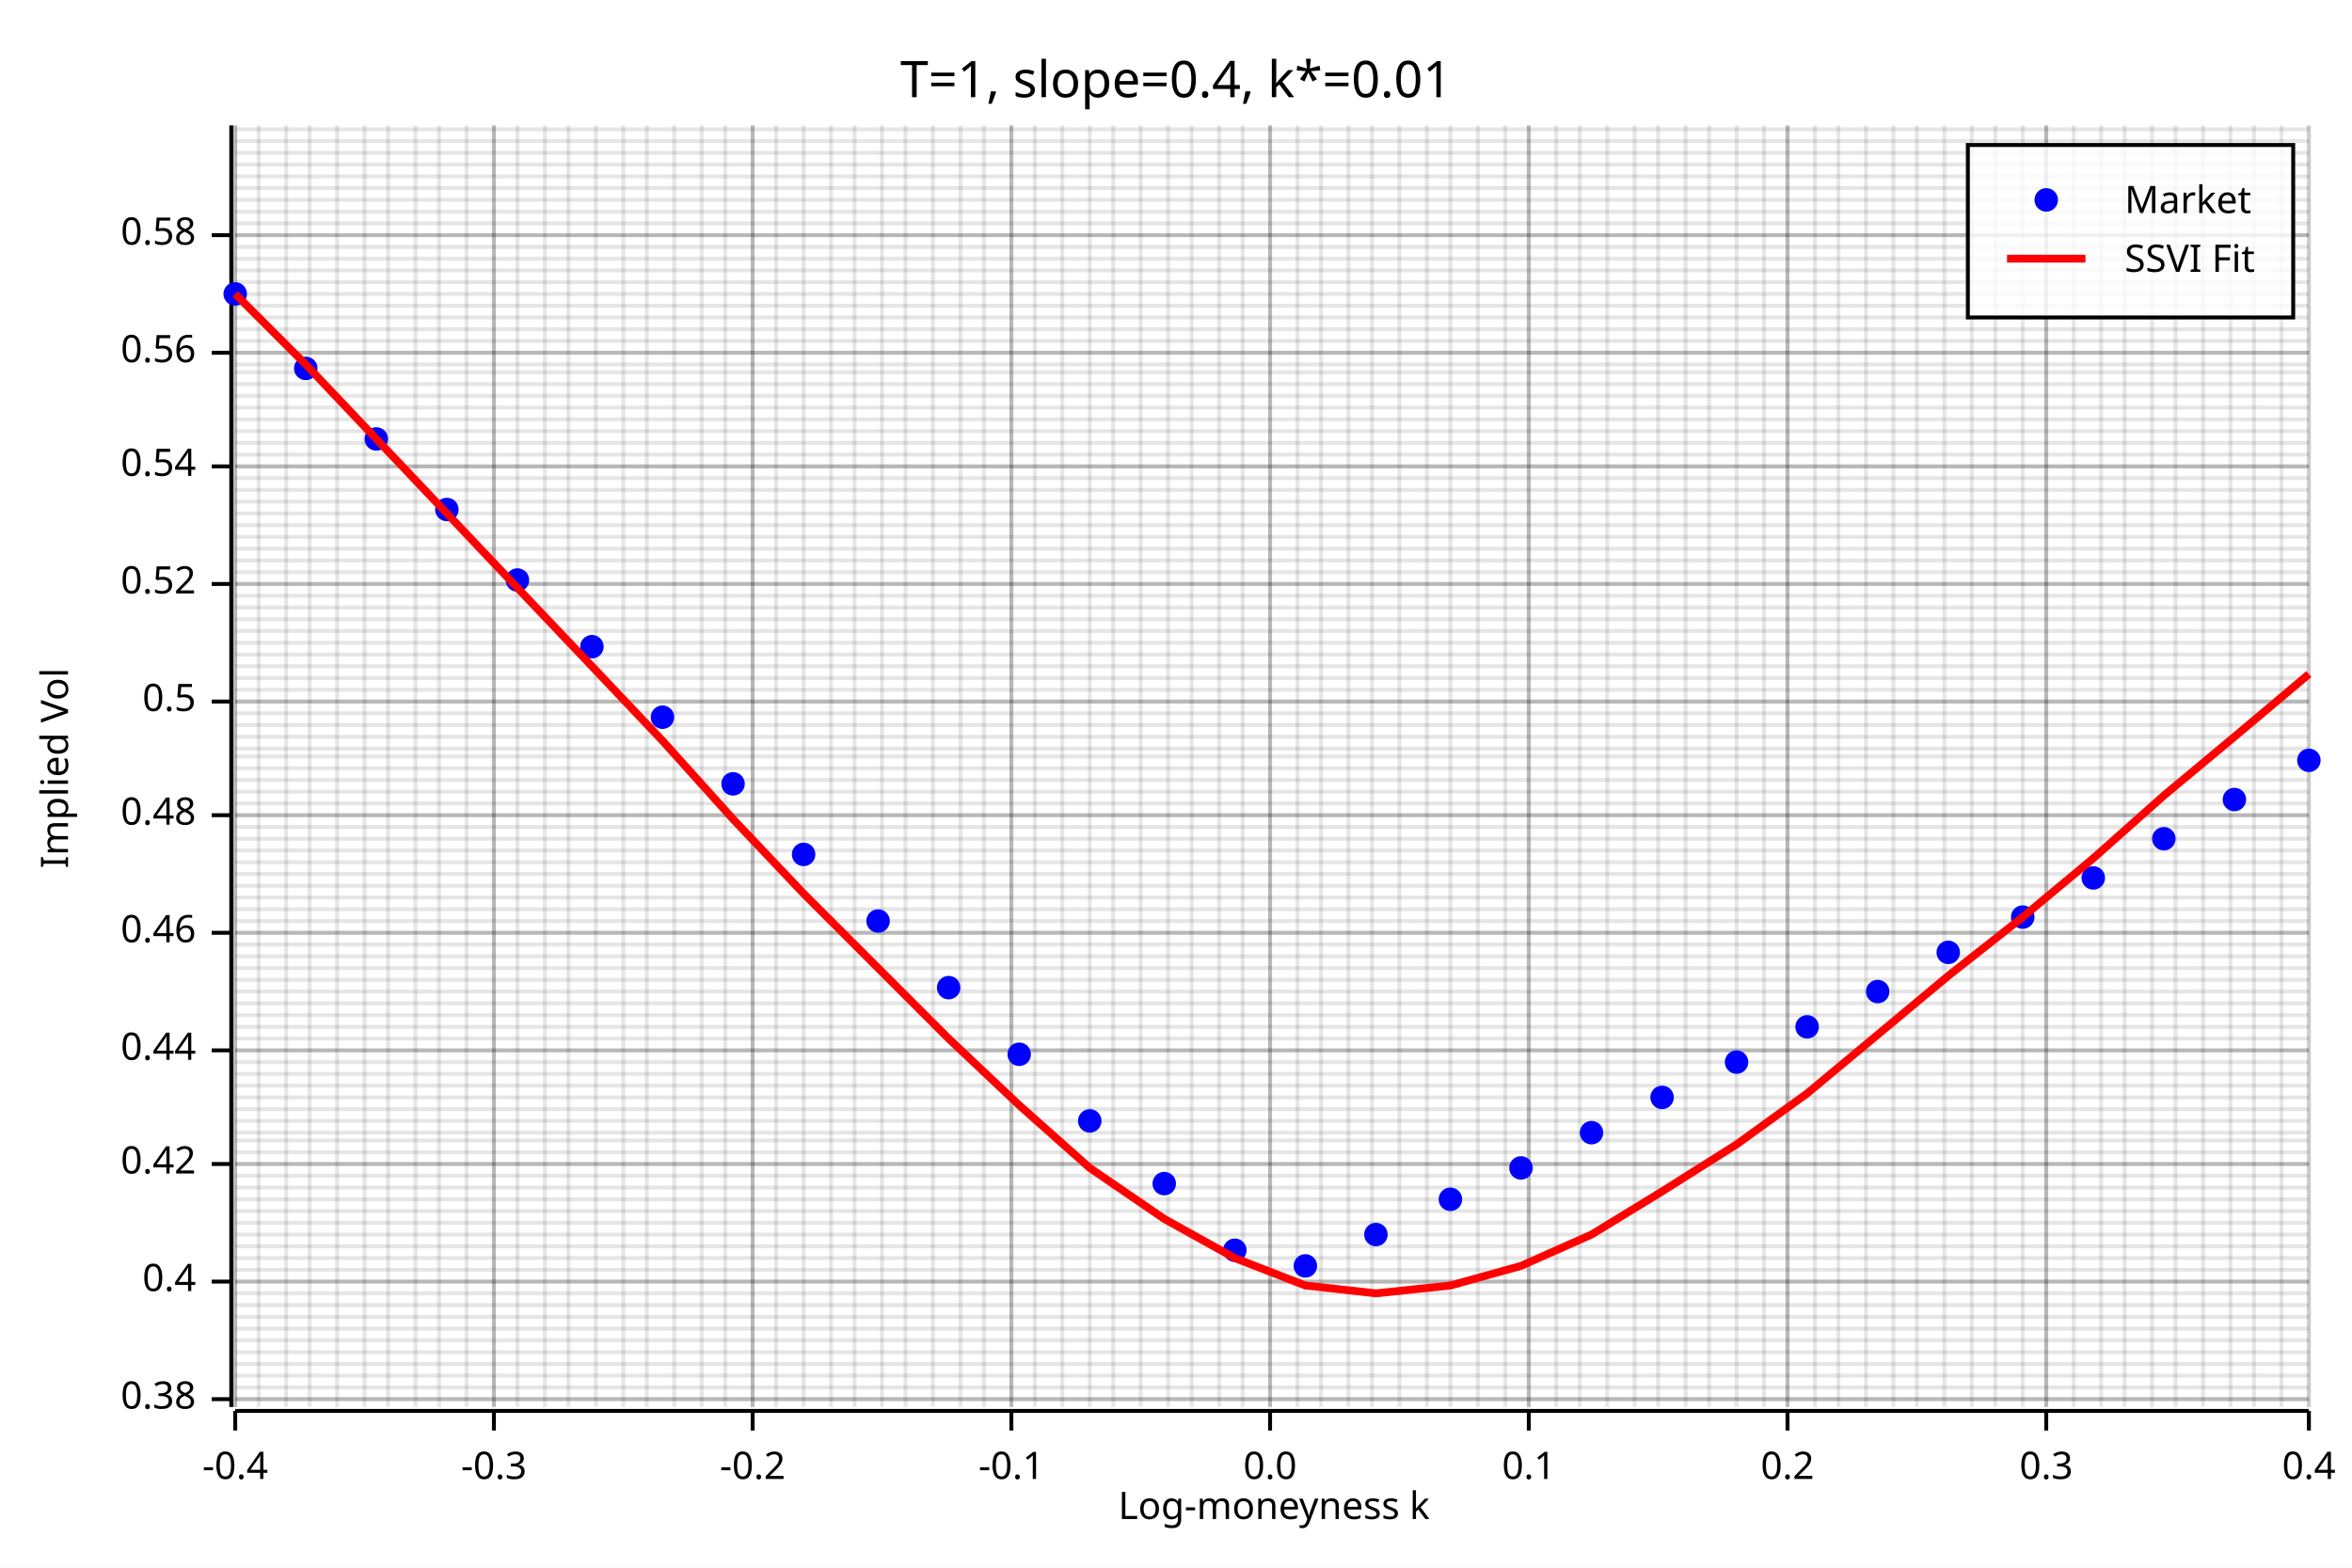
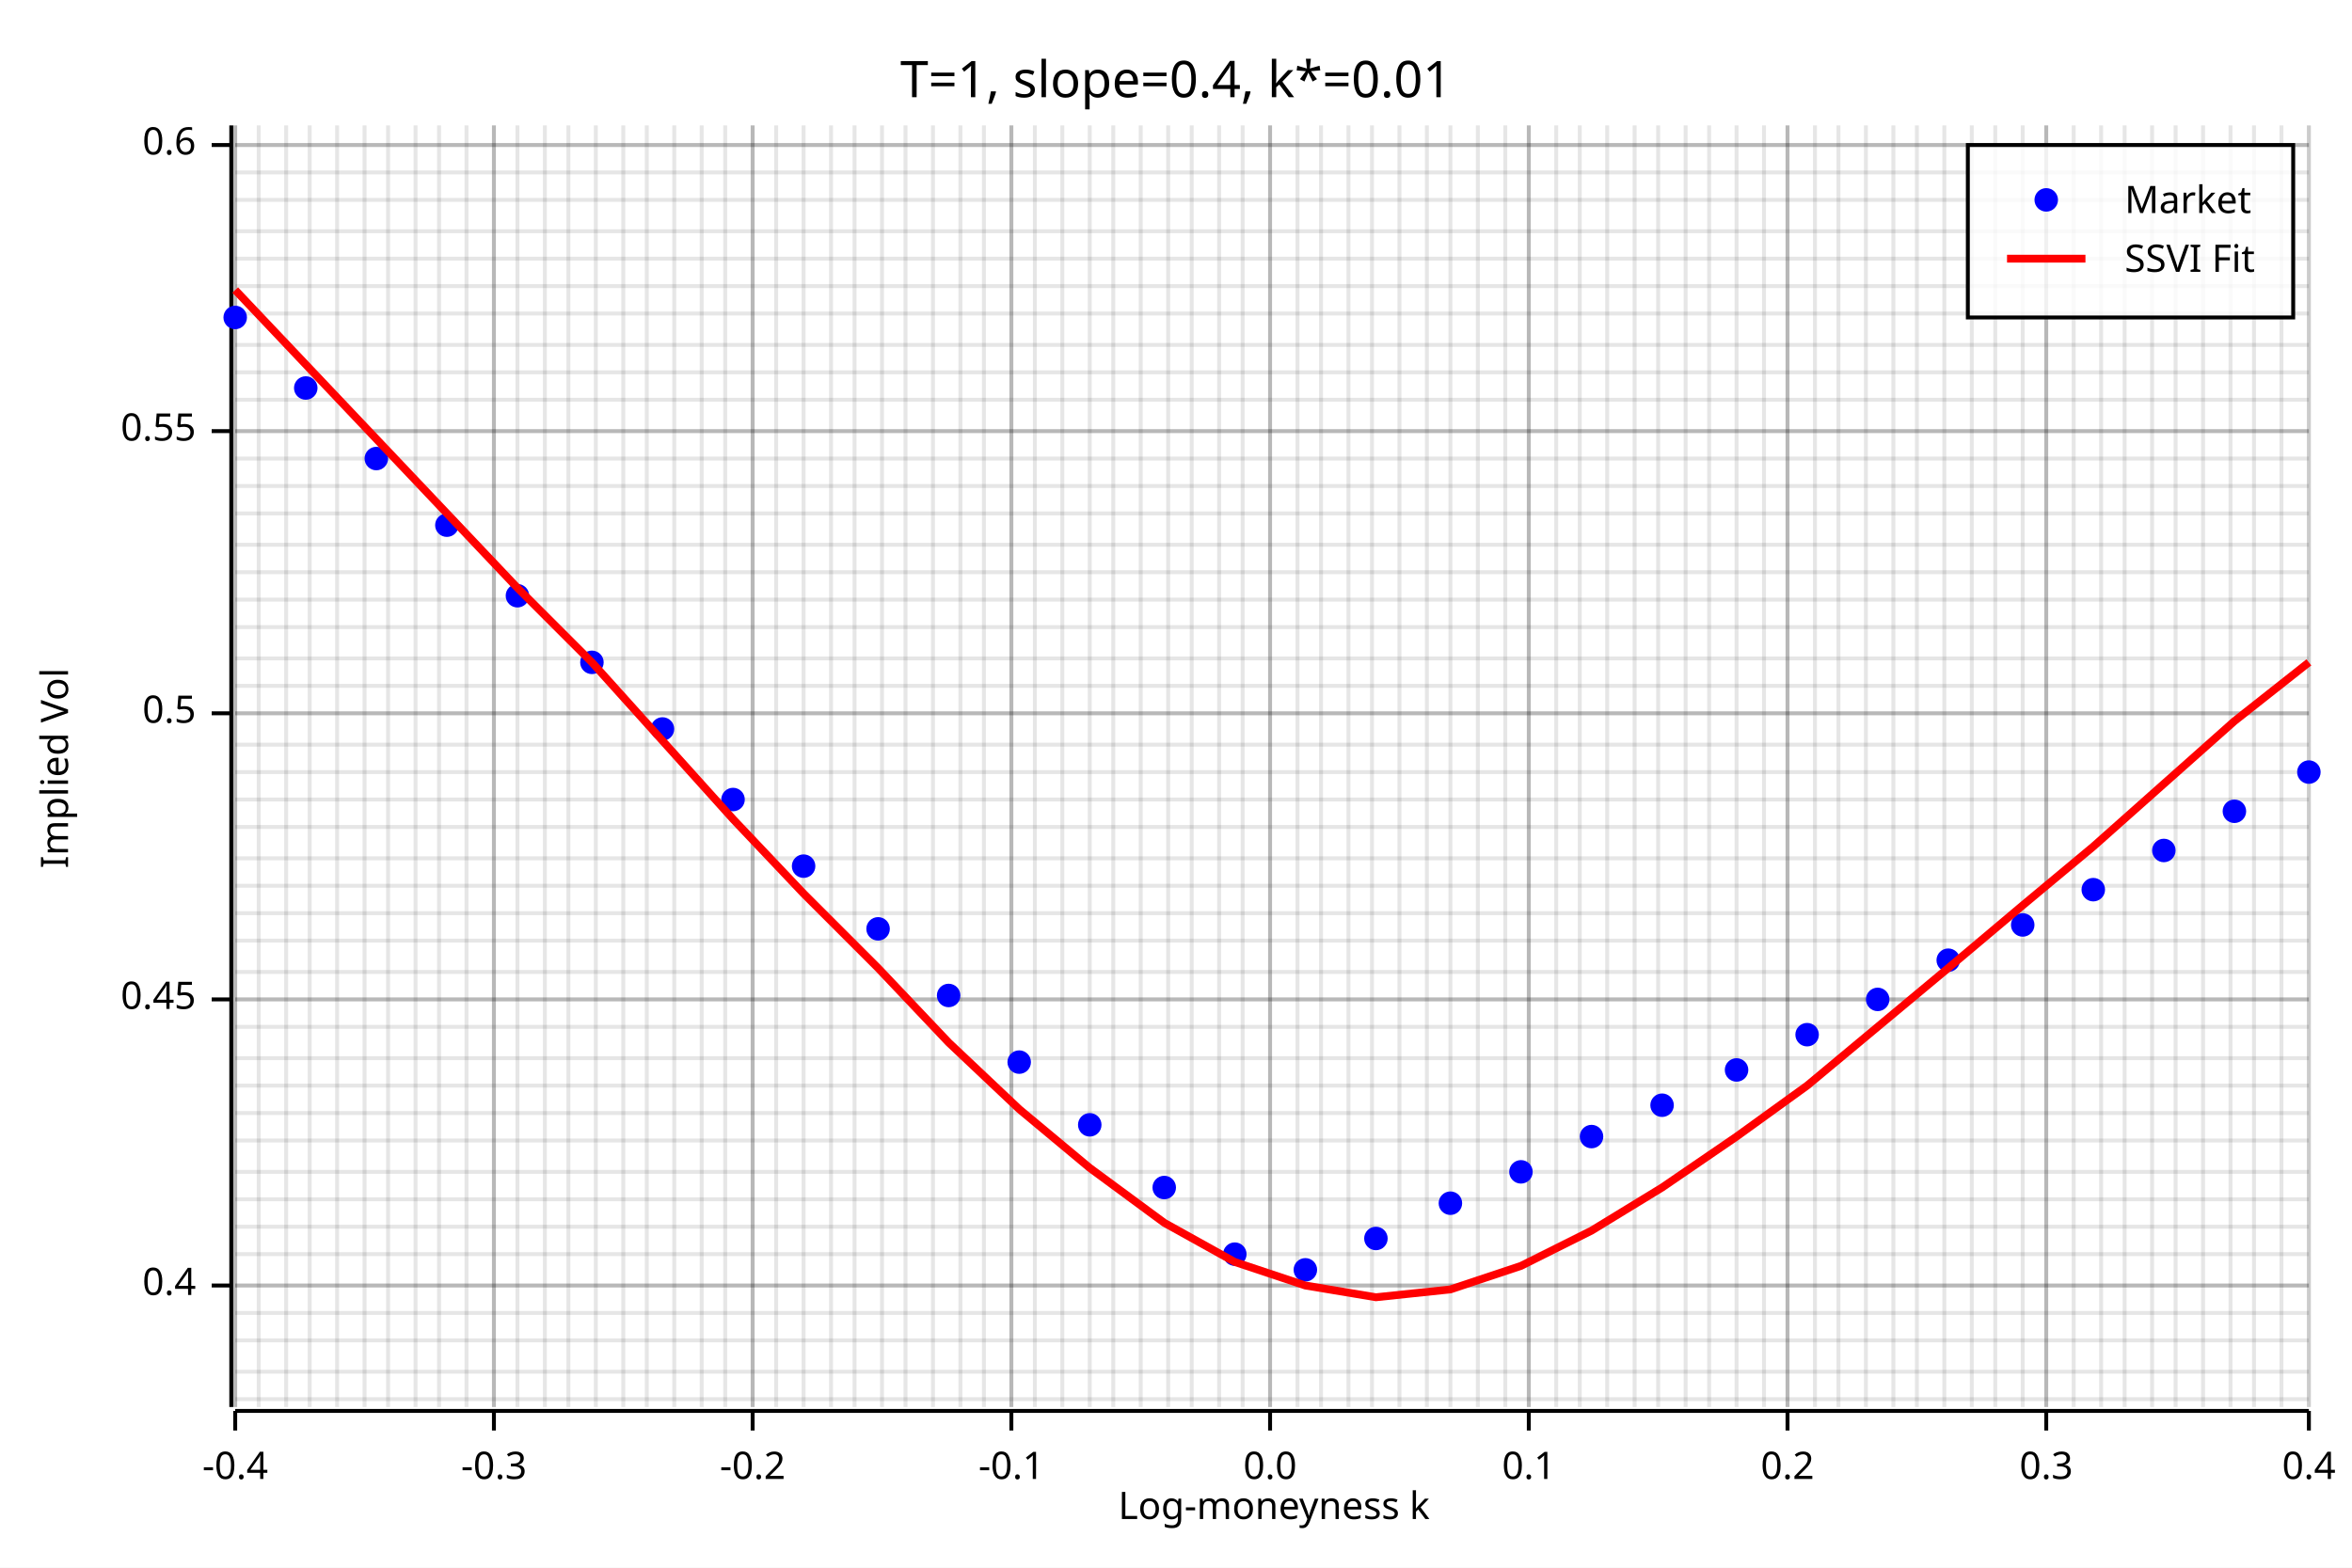
<svg xmlns="http://www.w3.org/2000/svg" width="600" height="400" viewBox="0 0 600 400">
  <rect x="0" y="0" width="600" height="400" opacity="1" fill="#FFFFFF" stroke="none" />
  <text x="300" y="15" dy="0.76em" text-anchor="middle" font-family="sans-serif" font-size="12.903" opacity="1" fill="#000000">
T=1, slope=0.4, k*=0.01
</text>
  <line opacity="0.1" stroke="#000000" stroke-width="1" x1="60" y1="359" x2="60" y2="32" />
  <line opacity="0.1" stroke="#000000" stroke-width="1" x1="66" y1="359" x2="66" y2="32" />
  <line opacity="0.1" stroke="#000000" stroke-width="1" x1="73" y1="359" x2="73" y2="32" />
  <line opacity="0.1" stroke="#000000" stroke-width="1" x1="79" y1="359" x2="79" y2="32" />
  <line opacity="0.1" stroke="#000000" stroke-width="1" x1="86" y1="359" x2="86" y2="32" />
  <line opacity="0.1" stroke="#000000" stroke-width="1" x1="93" y1="359" x2="93" y2="32" />
  <line opacity="0.1" stroke="#000000" stroke-width="1" x1="99" y1="359" x2="99" y2="32" />
  <line opacity="0.1" stroke="#000000" stroke-width="1" x1="106" y1="359" x2="106" y2="32" />
  <line opacity="0.1" stroke="#000000" stroke-width="1" x1="112" y1="359" x2="112" y2="32" />
  <line opacity="0.1" stroke="#000000" stroke-width="1" x1="119" y1="359" x2="119" y2="32" />
  <line opacity="0.1" stroke="#000000" stroke-width="1" x1="126" y1="359" x2="126" y2="32" />
  <line opacity="0.1" stroke="#000000" stroke-width="1" x1="132" y1="359" x2="132" y2="32" />
  <line opacity="0.1" stroke="#000000" stroke-width="1" x1="139" y1="359" x2="139" y2="32" />
  <line opacity="0.1" stroke="#000000" stroke-width="1" x1="145" y1="359" x2="145" y2="32" />
  <line opacity="0.1" stroke="#000000" stroke-width="1" x1="152" y1="359" x2="152" y2="32" />
  <line opacity="0.1" stroke="#000000" stroke-width="1" x1="159" y1="359" x2="159" y2="32" />
  <line opacity="0.1" stroke="#000000" stroke-width="1" x1="165" y1="359" x2="165" y2="32" />
  <line opacity="0.1" stroke="#000000" stroke-width="1" x1="172" y1="359" x2="172" y2="32" />
  <line opacity="0.1" stroke="#000000" stroke-width="1" x1="179" y1="359" x2="179" y2="32" />
  <line opacity="0.1" stroke="#000000" stroke-width="1" x1="185" y1="359" x2="185" y2="32" />
  <line opacity="0.1" stroke="#000000" stroke-width="1" x1="192" y1="359" x2="192" y2="32" />
  <line opacity="0.1" stroke="#000000" stroke-width="1" x1="198" y1="359" x2="198" y2="32" />
  <line opacity="0.1" stroke="#000000" stroke-width="1" x1="205" y1="359" x2="205" y2="32" />
  <line opacity="0.1" stroke="#000000" stroke-width="1" x1="212" y1="359" x2="212" y2="32" />
  <line opacity="0.1" stroke="#000000" stroke-width="1" x1="218" y1="359" x2="218" y2="32" />
  <line opacity="0.1" stroke="#000000" stroke-width="1" x1="225" y1="359" x2="225" y2="32" />
  <line opacity="0.1" stroke="#000000" stroke-width="1" x1="231" y1="359" x2="231" y2="32" />
  <line opacity="0.1" stroke="#000000" stroke-width="1" x1="238" y1="359" x2="238" y2="32" />
  <line opacity="0.1" stroke="#000000" stroke-width="1" x1="245" y1="359" x2="245" y2="32" />
  <line opacity="0.1" stroke="#000000" stroke-width="1" x1="251" y1="359" x2="251" y2="32" />
  <line opacity="0.1" stroke="#000000" stroke-width="1" x1="258" y1="359" x2="258" y2="32" />
  <line opacity="0.1" stroke="#000000" stroke-width="1" x1="264" y1="359" x2="264" y2="32" />
  <line opacity="0.1" stroke="#000000" stroke-width="1" x1="271" y1="359" x2="271" y2="32" />
  <line opacity="0.1" stroke="#000000" stroke-width="1" x1="278" y1="359" x2="278" y2="32" />
  <line opacity="0.1" stroke="#000000" stroke-width="1" x1="284" y1="359" x2="284" y2="32" />
  <line opacity="0.1" stroke="#000000" stroke-width="1" x1="291" y1="359" x2="291" y2="32" />
  <line opacity="0.1" stroke="#000000" stroke-width="1" x1="298" y1="359" x2="298" y2="32" />
  <line opacity="0.1" stroke="#000000" stroke-width="1" x1="304" y1="359" x2="304" y2="32" />
  <line opacity="0.1" stroke="#000000" stroke-width="1" x1="311" y1="359" x2="311" y2="32" />
  <line opacity="0.1" stroke="#000000" stroke-width="1" x1="317" y1="359" x2="317" y2="32" />
  <line opacity="0.1" stroke="#000000" stroke-width="1" x1="324" y1="359" x2="324" y2="32" />
  <line opacity="0.1" stroke="#000000" stroke-width="1" x1="331" y1="359" x2="331" y2="32" />
  <line opacity="0.1" stroke="#000000" stroke-width="1" x1="337" y1="359" x2="337" y2="32" />
  <line opacity="0.1" stroke="#000000" stroke-width="1" x1="344" y1="359" x2="344" y2="32" />
  <line opacity="0.1" stroke="#000000" stroke-width="1" x1="350" y1="359" x2="350" y2="32" />
  <line opacity="0.1" stroke="#000000" stroke-width="1" x1="357" y1="359" x2="357" y2="32" />
  <line opacity="0.1" stroke="#000000" stroke-width="1" x1="364" y1="359" x2="364" y2="32" />
  <line opacity="0.1" stroke="#000000" stroke-width="1" x1="370" y1="359" x2="370" y2="32" />
  <line opacity="0.1" stroke="#000000" stroke-width="1" x1="377" y1="359" x2="377" y2="32" />
  <line opacity="0.1" stroke="#000000" stroke-width="1" x1="384" y1="359" x2="384" y2="32" />
  <line opacity="0.1" stroke="#000000" stroke-width="1" x1="390" y1="359" x2="390" y2="32" />
  <line opacity="0.1" stroke="#000000" stroke-width="1" x1="397" y1="359" x2="397" y2="32" />
  <line opacity="0.1" stroke="#000000" stroke-width="1" x1="403" y1="359" x2="403" y2="32" />
  <line opacity="0.1" stroke="#000000" stroke-width="1" x1="410" y1="359" x2="410" y2="32" />
  <line opacity="0.1" stroke="#000000" stroke-width="1" x1="417" y1="359" x2="417" y2="32" />
  <line opacity="0.1" stroke="#000000" stroke-width="1" x1="423" y1="359" x2="423" y2="32" />
  <line opacity="0.1" stroke="#000000" stroke-width="1" x1="430" y1="359" x2="430" y2="32" />
  <line opacity="0.1" stroke="#000000" stroke-width="1" x1="436" y1="359" x2="436" y2="32" />
  <line opacity="0.1" stroke="#000000" stroke-width="1" x1="443" y1="359" x2="443" y2="32" />
  <line opacity="0.1" stroke="#000000" stroke-width="1" x1="450" y1="359" x2="450" y2="32" />
  <line opacity="0.1" stroke="#000000" stroke-width="1" x1="456" y1="359" x2="456" y2="32" />
  <line opacity="0.1" stroke="#000000" stroke-width="1" x1="463" y1="359" x2="463" y2="32" />
  <line opacity="0.1" stroke="#000000" stroke-width="1" x1="469" y1="359" x2="469" y2="32" />
  <line opacity="0.1" stroke="#000000" stroke-width="1" x1="476" y1="359" x2="476" y2="32" />
  <line opacity="0.1" stroke="#000000" stroke-width="1" x1="483" y1="359" x2="483" y2="32" />
  <line opacity="0.1" stroke="#000000" stroke-width="1" x1="489" y1="359" x2="489" y2="32" />
  <line opacity="0.1" stroke="#000000" stroke-width="1" x1="496" y1="359" x2="496" y2="32" />
  <line opacity="0.1" stroke="#000000" stroke-width="1" x1="503" y1="359" x2="503" y2="32" />
  <line opacity="0.1" stroke="#000000" stroke-width="1" x1="509" y1="359" x2="509" y2="32" />
  <line opacity="0.1" stroke="#000000" stroke-width="1" x1="516" y1="359" x2="516" y2="32" />
  <line opacity="0.1" stroke="#000000" stroke-width="1" x1="522" y1="359" x2="522" y2="32" />
  <line opacity="0.1" stroke="#000000" stroke-width="1" x1="529" y1="359" x2="529" y2="32" />
  <line opacity="0.1" stroke="#000000" stroke-width="1" x1="536" y1="359" x2="536" y2="32" />
  <line opacity="0.1" stroke="#000000" stroke-width="1" x1="542" y1="359" x2="542" y2="32" />
  <line opacity="0.1" stroke="#000000" stroke-width="1" x1="549" y1="359" x2="549" y2="32" />
  <line opacity="0.1" stroke="#000000" stroke-width="1" x1="555" y1="359" x2="555" y2="32" />
  <line opacity="0.1" stroke="#000000" stroke-width="1" x1="562" y1="359" x2="562" y2="32" />
  <line opacity="0.1" stroke="#000000" stroke-width="1" x1="569" y1="359" x2="569" y2="32" />
  <line opacity="0.1" stroke="#000000" stroke-width="1" x1="575" y1="359" x2="575" y2="32" />
  <line opacity="0.1" stroke="#000000" stroke-width="1" x1="582" y1="359" x2="582" y2="32" />
  <line opacity="0.1" stroke="#000000" stroke-width="1" x1="60" y1="357" x2="589" y2="357" />
-   <line opacity="0.1" stroke="#000000" stroke-width="1" x1="60" y1="354" x2="589" y2="354" />
-   <line opacity="0.1" stroke="#000000" stroke-width="1" x1="60" y1="351" x2="589" y2="351" />
-   <line opacity="0.1" stroke="#000000" stroke-width="1" x1="60" y1="348" x2="589" y2="348" />
-   <line opacity="0.1" stroke="#000000" stroke-width="1" x1="60" y1="345" x2="589" y2="345" />
+   <line opacity="0.1" stroke="#000000" stroke-width="1" x1="60" y1="350" x2="589" y2="350" />
  <line opacity="0.1" stroke="#000000" stroke-width="1" x1="60" y1="342" x2="589" y2="342" />
-   <line opacity="0.1" stroke="#000000" stroke-width="1" x1="60" y1="339" x2="589" y2="339" />
-   <line opacity="0.1" stroke="#000000" stroke-width="1" x1="60" y1="336" x2="589" y2="336" />
-   <line opacity="0.1" stroke="#000000" stroke-width="1" x1="60" y1="333" x2="589" y2="333" />
-   <line opacity="0.1" stroke="#000000" stroke-width="1" x1="60" y1="330" x2="589" y2="330" />
-   <line opacity="0.1" stroke="#000000" stroke-width="1" x1="60" y1="327" x2="589" y2="327" />
-   <line opacity="0.1" stroke="#000000" stroke-width="1" x1="60" y1="324" x2="589" y2="324" />
-   <line opacity="0.1" stroke="#000000" stroke-width="1" x1="60" y1="321" x2="589" y2="321" />
-   <line opacity="0.1" stroke="#000000" stroke-width="1" x1="60" y1="318" x2="589" y2="318" />
-   <line opacity="0.1" stroke="#000000" stroke-width="1" x1="60" y1="315" x2="589" y2="315" />
-   <line opacity="0.1" stroke="#000000" stroke-width="1" x1="60" y1="312" x2="589" y2="312" />
-   <line opacity="0.1" stroke="#000000" stroke-width="1" x1="60" y1="309" x2="589" y2="309" />
+   <line opacity="0.1" stroke="#000000" stroke-width="1" x1="60" y1="335" x2="589" y2="335" />
+   <line opacity="0.1" stroke="#000000" stroke-width="1" x1="60" y1="328" x2="589" y2="328" />
+   <line opacity="0.1" stroke="#000000" stroke-width="1" x1="60" y1="320" x2="589" y2="320" />
+   <line opacity="0.1" stroke="#000000" stroke-width="1" x1="60" y1="313" x2="589" y2="313" />
  <line opacity="0.1" stroke="#000000" stroke-width="1" x1="60" y1="306" x2="589" y2="306" />
-   <line opacity="0.1" stroke="#000000" stroke-width="1" x1="60" y1="303" x2="589" y2="303" />
-   <line opacity="0.1" stroke="#000000" stroke-width="1" x1="60" y1="300" x2="589" y2="300" />
-   <line opacity="0.1" stroke="#000000" stroke-width="1" x1="60" y1="297" x2="589" y2="297" />
-   <line opacity="0.1" stroke="#000000" stroke-width="1" x1="60" y1="294" x2="589" y2="294" />
+   <line opacity="0.1" stroke="#000000" stroke-width="1" x1="60" y1="299" x2="589" y2="299" />
  <line opacity="0.1" stroke="#000000" stroke-width="1" x1="60" y1="291" x2="589" y2="291" />
-   <line opacity="0.1" stroke="#000000" stroke-width="1" x1="60" y1="289" x2="589" y2="289" />
-   <line opacity="0.1" stroke="#000000" stroke-width="1" x1="60" y1="286" x2="589" y2="286" />
-   <line opacity="0.1" stroke="#000000" stroke-width="1" x1="60" y1="283" x2="589" y2="283" />
-   <line opacity="0.1" stroke="#000000" stroke-width="1" x1="60" y1="280" x2="589" y2="280" />
+   <line opacity="0.1" stroke="#000000" stroke-width="1" x1="60" y1="284" x2="589" y2="284" />
  <line opacity="0.1" stroke="#000000" stroke-width="1" x1="60" y1="277" x2="589" y2="277" />
-   <line opacity="0.1" stroke="#000000" stroke-width="1" x1="60" y1="274" x2="589" y2="274" />
-   <line opacity="0.1" stroke="#000000" stroke-width="1" x1="60" y1="271" x2="589" y2="271" />
-   <line opacity="0.1" stroke="#000000" stroke-width="1" x1="60" y1="268" x2="589" y2="268" />
-   <line opacity="0.1" stroke="#000000" stroke-width="1" x1="60" y1="265" x2="589" y2="265" />
+   <line opacity="0.1" stroke="#000000" stroke-width="1" x1="60" y1="270" x2="589" y2="270" />
  <line opacity="0.1" stroke="#000000" stroke-width="1" x1="60" y1="262" x2="589" y2="262" />
-   <line opacity="0.1" stroke="#000000" stroke-width="1" x1="60" y1="259" x2="589" y2="259" />
-   <line opacity="0.1" stroke="#000000" stroke-width="1" x1="60" y1="256" x2="589" y2="256" />
-   <line opacity="0.1" stroke="#000000" stroke-width="1" x1="60" y1="253" x2="589" y2="253" />
-   <line opacity="0.1" stroke="#000000" stroke-width="1" x1="60" y1="250" x2="589" y2="250" />
-   <line opacity="0.1" stroke="#000000" stroke-width="1" x1="60" y1="247" x2="589" y2="247" />
-   <line opacity="0.1" stroke="#000000" stroke-width="1" x1="60" y1="244" x2="589" y2="244" />
-   <line opacity="0.1" stroke="#000000" stroke-width="1" x1="60" y1="241" x2="589" y2="241" />
-   <line opacity="0.1" stroke="#000000" stroke-width="1" x1="60" y1="238" x2="589" y2="238" />
-   <line opacity="0.1" stroke="#000000" stroke-width="1" x1="60" y1="235" x2="589" y2="235" />
-   <line opacity="0.1" stroke="#000000" stroke-width="1" x1="60" y1="232" x2="589" y2="232" />
-   <line opacity="0.1" stroke="#000000" stroke-width="1" x1="60" y1="229" x2="589" y2="229" />
+   <line opacity="0.1" stroke="#000000" stroke-width="1" x1="60" y1="255" x2="589" y2="255" />
+   <line opacity="0.1" stroke="#000000" stroke-width="1" x1="60" y1="248" x2="589" y2="248" />
+   <line opacity="0.1" stroke="#000000" stroke-width="1" x1="60" y1="240" x2="589" y2="240" />
+   <line opacity="0.1" stroke="#000000" stroke-width="1" x1="60" y1="233" x2="589" y2="233" />
  <line opacity="0.1" stroke="#000000" stroke-width="1" x1="60" y1="226" x2="589" y2="226" />
-   <line opacity="0.1" stroke="#000000" stroke-width="1" x1="60" y1="223" x2="589" y2="223" />
-   <line opacity="0.1" stroke="#000000" stroke-width="1" x1="60" y1="220" x2="589" y2="220" />
-   <line opacity="0.1" stroke="#000000" stroke-width="1" x1="60" y1="217" x2="589" y2="217" />
-   <line opacity="0.1" stroke="#000000" stroke-width="1" x1="60" y1="214" x2="589" y2="214" />
+   <line opacity="0.1" stroke="#000000" stroke-width="1" x1="60" y1="219" x2="589" y2="219" />
  <line opacity="0.1" stroke="#000000" stroke-width="1" x1="60" y1="211" x2="589" y2="211" />
-   <line opacity="0.1" stroke="#000000" stroke-width="1" x1="60" y1="208" x2="589" y2="208" />
-   <line opacity="0.1" stroke="#000000" stroke-width="1" x1="60" y1="205" x2="589" y2="205" />
-   <line opacity="0.1" stroke="#000000" stroke-width="1" x1="60" y1="202" x2="589" y2="202" />
-   <line opacity="0.1" stroke="#000000" stroke-width="1" x1="60" y1="199" x2="589" y2="199" />
-   <line opacity="0.1" stroke="#000000" stroke-width="1" x1="60" y1="196" x2="589" y2="196" />
-   <line opacity="0.1" stroke="#000000" stroke-width="1" x1="60" y1="193" x2="589" y2="193" />
-   <line opacity="0.1" stroke="#000000" stroke-width="1" x1="60" y1="191" x2="589" y2="191" />
-   <line opacity="0.1" stroke="#000000" stroke-width="1" x1="60" y1="188" x2="589" y2="188" />
-   <line opacity="0.1" stroke="#000000" stroke-width="1" x1="60" y1="185" x2="589" y2="185" />
+   <line opacity="0.1" stroke="#000000" stroke-width="1" x1="60" y1="204" x2="589" y2="204" />
+   <line opacity="0.1" stroke="#000000" stroke-width="1" x1="60" y1="197" x2="589" y2="197" />
+   <line opacity="0.1" stroke="#000000" stroke-width="1" x1="60" y1="190" x2="589" y2="190" />
  <line opacity="0.1" stroke="#000000" stroke-width="1" x1="60" y1="182" x2="589" y2="182" />
-   <line opacity="0.1" stroke="#000000" stroke-width="1" x1="60" y1="179" x2="589" y2="179" />
-   <line opacity="0.1" stroke="#000000" stroke-width="1" x1="60" y1="176" x2="589" y2="176" />
-   <line opacity="0.1" stroke="#000000" stroke-width="1" x1="60" y1="173" x2="589" y2="173" />
-   <line opacity="0.1" stroke="#000000" stroke-width="1" x1="60" y1="170" x2="589" y2="170" />
-   <line opacity="0.1" stroke="#000000" stroke-width="1" x1="60" y1="167" x2="589" y2="167" />
-   <line opacity="0.1" stroke="#000000" stroke-width="1" x1="60" y1="164" x2="589" y2="164" />
-   <line opacity="0.1" stroke="#000000" stroke-width="1" x1="60" y1="161" x2="589" y2="161" />
-   <line opacity="0.1" stroke="#000000" stroke-width="1" x1="60" y1="158" x2="589" y2="158" />
-   <line opacity="0.1" stroke="#000000" stroke-width="1" x1="60" y1="155" x2="589" y2="155" />
-   <line opacity="0.1" stroke="#000000" stroke-width="1" x1="60" y1="152" x2="589" y2="152" />
-   <line opacity="0.1" stroke="#000000" stroke-width="1" x1="60" y1="149" x2="589" y2="149" />
+   <line opacity="0.1" stroke="#000000" stroke-width="1" x1="60" y1="175" x2="589" y2="175" />
+   <line opacity="0.1" stroke="#000000" stroke-width="1" x1="60" y1="168" x2="589" y2="168" />
+   <line opacity="0.1" stroke="#000000" stroke-width="1" x1="60" y1="160" x2="589" y2="160" />
+   <line opacity="0.1" stroke="#000000" stroke-width="1" x1="60" y1="153" x2="589" y2="153" />
  <line opacity="0.1" stroke="#000000" stroke-width="1" x1="60" y1="146" x2="589" y2="146" />
-   <line opacity="0.1" stroke="#000000" stroke-width="1" x1="60" y1="143" x2="589" y2="143" />
-   <line opacity="0.1" stroke="#000000" stroke-width="1" x1="60" y1="140" x2="589" y2="140" />
-   <line opacity="0.1" stroke="#000000" stroke-width="1" x1="60" y1="137" x2="589" y2="137" />
-   <line opacity="0.1" stroke="#000000" stroke-width="1" x1="60" y1="134" x2="589" y2="134" />
+   <line opacity="0.1" stroke="#000000" stroke-width="1" x1="60" y1="139" x2="589" y2="139" />
  <line opacity="0.1" stroke="#000000" stroke-width="1" x1="60" y1="131" x2="589" y2="131" />
-   <line opacity="0.1" stroke="#000000" stroke-width="1" x1="60" y1="128" x2="589" y2="128" />
-   <line opacity="0.1" stroke="#000000" stroke-width="1" x1="60" y1="125" x2="589" y2="125" />
-   <line opacity="0.1" stroke="#000000" stroke-width="1" x1="60" y1="122" x2="589" y2="122" />
-   <line opacity="0.1" stroke="#000000" stroke-width="1" x1="60" y1="119" x2="589" y2="119" />
-   <line opacity="0.1" stroke="#000000" stroke-width="1" x1="60" y1="116" x2="589" y2="116" />
-   <line opacity="0.1" stroke="#000000" stroke-width="1" x1="60" y1="113" x2="589" y2="113" />
+   <line opacity="0.1" stroke="#000000" stroke-width="1" x1="60" y1="124" x2="589" y2="124" />
+   <line opacity="0.1" stroke="#000000" stroke-width="1" x1="60" y1="117" x2="589" y2="117" />
  <line opacity="0.1" stroke="#000000" stroke-width="1" x1="60" y1="110" x2="589" y2="110" />
-   <line opacity="0.1" stroke="#000000" stroke-width="1" x1="60" y1="107" x2="589" y2="107" />
-   <line opacity="0.1" stroke="#000000" stroke-width="1" x1="60" y1="104" x2="589" y2="104" />
-   <line opacity="0.1" stroke="#000000" stroke-width="1" x1="60" y1="101" x2="589" y2="101" />
-   <line opacity="0.1" stroke="#000000" stroke-width="1" x1="60" y1="98" x2="589" y2="98" />
+   <line opacity="0.1" stroke="#000000" stroke-width="1" x1="60" y1="102" x2="589" y2="102" />
  <line opacity="0.1" stroke="#000000" stroke-width="1" x1="60" y1="95" x2="589" y2="95" />
-   <line opacity="0.1" stroke="#000000" stroke-width="1" x1="60" y1="93" x2="589" y2="93" />
-   <line opacity="0.1" stroke="#000000" stroke-width="1" x1="60" y1="90" x2="589" y2="90" />
-   <line opacity="0.1" stroke="#000000" stroke-width="1" x1="60" y1="87" x2="589" y2="87" />
-   <line opacity="0.1" stroke="#000000" stroke-width="1" x1="60" y1="84" x2="589" y2="84" />
-   <line opacity="0.1" stroke="#000000" stroke-width="1" x1="60" y1="81" x2="589" y2="81" />
-   <line opacity="0.1" stroke="#000000" stroke-width="1" x1="60" y1="78" x2="589" y2="78" />
-   <line opacity="0.1" stroke="#000000" stroke-width="1" x1="60" y1="75" x2="589" y2="75" />
-   <line opacity="0.1" stroke="#000000" stroke-width="1" x1="60" y1="72" x2="589" y2="72" />
-   <line opacity="0.1" stroke="#000000" stroke-width="1" x1="60" y1="69" x2="589" y2="69" />
+   <line opacity="0.1" stroke="#000000" stroke-width="1" x1="60" y1="88" x2="589" y2="88" />
+   <line opacity="0.1" stroke="#000000" stroke-width="1" x1="60" y1="80" x2="589" y2="80" />
+   <line opacity="0.1" stroke="#000000" stroke-width="1" x1="60" y1="73" x2="589" y2="73" />
  <line opacity="0.1" stroke="#000000" stroke-width="1" x1="60" y1="66" x2="589" y2="66" />
-   <line opacity="0.1" stroke="#000000" stroke-width="1" x1="60" y1="63" x2="589" y2="63" />
-   <line opacity="0.1" stroke="#000000" stroke-width="1" x1="60" y1="60" x2="589" y2="60" />
-   <line opacity="0.1" stroke="#000000" stroke-width="1" x1="60" y1="57" x2="589" y2="57" />
-   <line opacity="0.1" stroke="#000000" stroke-width="1" x1="60" y1="54" x2="589" y2="54" />
+   <line opacity="0.1" stroke="#000000" stroke-width="1" x1="60" y1="59" x2="589" y2="59" />
  <line opacity="0.1" stroke="#000000" stroke-width="1" x1="60" y1="51" x2="589" y2="51" />
-   <line opacity="0.1" stroke="#000000" stroke-width="1" x1="60" y1="48" x2="589" y2="48" />
-   <line opacity="0.1" stroke="#000000" stroke-width="1" x1="60" y1="45" x2="589" y2="45" />
-   <line opacity="0.1" stroke="#000000" stroke-width="1" x1="60" y1="42" x2="589" y2="42" />
-   <line opacity="0.1" stroke="#000000" stroke-width="1" x1="60" y1="39" x2="589" y2="39" />
-   <line opacity="0.1" stroke="#000000" stroke-width="1" x1="60" y1="36" x2="589" y2="36" />
-   <line opacity="0.1" stroke="#000000" stroke-width="1" x1="60" y1="33" x2="589" y2="33" />
+   <line opacity="0.1" stroke="#000000" stroke-width="1" x1="60" y1="44" x2="589" y2="44" />
+   <line opacity="0.1" stroke="#000000" stroke-width="1" x1="60" y1="37" x2="589" y2="37" />
  <text x="10" y="196" dy="0.76em" text-anchor="middle" font-family="sans-serif" font-size="9.677" opacity="1" fill="#000000" transform="rotate(270, 10, 196)">
Implied Vol
</text>
  <text x="325" y="390" dy="-0.5ex" text-anchor="middle" font-family="sans-serif" font-size="9.677" opacity="1" fill="#000000">
Log-moneyness k
</text>
  <line opacity="0.2" stroke="#000000" stroke-width="1" x1="60" y1="359" x2="60" y2="32" />
  <line opacity="0.2" stroke="#000000" stroke-width="1" x1="126" y1="359" x2="126" y2="32" />
  <line opacity="0.2" stroke="#000000" stroke-width="1" x1="192" y1="359" x2="192" y2="32" />
  <line opacity="0.2" stroke="#000000" stroke-width="1" x1="258" y1="359" x2="258" y2="32" />
  <line opacity="0.2" stroke="#000000" stroke-width="1" x1="324" y1="359" x2="324" y2="32" />
  <line opacity="0.2" stroke="#000000" stroke-width="1" x1="390" y1="359" x2="390" y2="32" />
  <line opacity="0.2" stroke="#000000" stroke-width="1" x1="456" y1="359" x2="456" y2="32" />
  <line opacity="0.2" stroke="#000000" stroke-width="1" x1="522" y1="359" x2="522" y2="32" />
  <line opacity="0.2" stroke="#000000" stroke-width="1" x1="589" y1="359" x2="589" y2="32" />
-   <line opacity="0.2" stroke="#000000" stroke-width="1" x1="60" y1="357" x2="589" y2="357" />
-   <line opacity="0.2" stroke="#000000" stroke-width="1" x1="60" y1="327" x2="589" y2="327" />
-   <line opacity="0.2" stroke="#000000" stroke-width="1" x1="60" y1="297" x2="589" y2="297" />
-   <line opacity="0.2" stroke="#000000" stroke-width="1" x1="60" y1="268" x2="589" y2="268" />
-   <line opacity="0.2" stroke="#000000" stroke-width="1" x1="60" y1="238" x2="589" y2="238" />
-   <line opacity="0.2" stroke="#000000" stroke-width="1" x1="60" y1="208" x2="589" y2="208" />
-   <line opacity="0.2" stroke="#000000" stroke-width="1" x1="60" y1="179" x2="589" y2="179" />
-   <line opacity="0.2" stroke="#000000" stroke-width="1" x1="60" y1="149" x2="589" y2="149" />
-   <line opacity="0.2" stroke="#000000" stroke-width="1" x1="60" y1="119" x2="589" y2="119" />
-   <line opacity="0.2" stroke="#000000" stroke-width="1" x1="60" y1="90" x2="589" y2="90" />
-   <line opacity="0.2" stroke="#000000" stroke-width="1" x1="60" y1="60" x2="589" y2="60" />
+   <line opacity="0.2" stroke="#000000" stroke-width="1" x1="60" y1="328" x2="589" y2="328" />
+   <line opacity="0.2" stroke="#000000" stroke-width="1" x1="60" y1="255" x2="589" y2="255" />
+   <line opacity="0.2" stroke="#000000" stroke-width="1" x1="60" y1="182" x2="589" y2="182" />
+   <line opacity="0.2" stroke="#000000" stroke-width="1" x1="60" y1="110" x2="589" y2="110" />
+   <line opacity="0.2" stroke="#000000" stroke-width="1" x1="60" y1="37" x2="589" y2="37" />
  <polyline fill="none" opacity="1" stroke="#000000" stroke-width="1" points="59,32 59,359 " />
-   <text x="50" y="357" dy="0.5ex" text-anchor="end" font-family="sans-serif" font-size="9.677" opacity="1" fill="#000000">
- 0.38
- </text>
-   <polyline fill="none" opacity="1" stroke="#000000" stroke-width="1" points="54,357 59,357 " />
-   <text x="50" y="327" dy="0.5ex" text-anchor="end" font-family="sans-serif" font-size="9.677" opacity="1" fill="#000000">
+   <text x="50" y="328" dy="0.5ex" text-anchor="end" font-family="sans-serif" font-size="9.677" opacity="1" fill="#000000">
0.4
</text>
-   <polyline fill="none" opacity="1" stroke="#000000" stroke-width="1" points="54,327 59,327 " />
-   <text x="50" y="297" dy="0.5ex" text-anchor="end" font-family="sans-serif" font-size="9.677" opacity="1" fill="#000000">
- 0.42
- </text>
-   <polyline fill="none" opacity="1" stroke="#000000" stroke-width="1" points="54,297 59,297 " />
-   <text x="50" y="268" dy="0.5ex" text-anchor="end" font-family="sans-serif" font-size="9.677" opacity="1" fill="#000000">
- 0.44
- </text>
-   <polyline fill="none" opacity="1" stroke="#000000" stroke-width="1" points="54,268 59,268 " />
-   <text x="50" y="238" dy="0.5ex" text-anchor="end" font-family="sans-serif" font-size="9.677" opacity="1" fill="#000000">
- 0.46
- </text>
-   <polyline fill="none" opacity="1" stroke="#000000" stroke-width="1" points="54,238 59,238 " />
-   <text x="50" y="208" dy="0.5ex" text-anchor="end" font-family="sans-serif" font-size="9.677" opacity="1" fill="#000000">
- 0.48
- </text>
-   <polyline fill="none" opacity="1" stroke="#000000" stroke-width="1" points="54,208 59,208 " />
-   <text x="50" y="179" dy="0.5ex" text-anchor="end" font-family="sans-serif" font-size="9.677" opacity="1" fill="#000000">
+   <polyline fill="none" opacity="1" stroke="#000000" stroke-width="1" points="54,328 59,328 " />
+   <text x="50" y="255" dy="0.5ex" text-anchor="end" font-family="sans-serif" font-size="9.677" opacity="1" fill="#000000">
+ 0.45
+ </text>
+   <polyline fill="none" opacity="1" stroke="#000000" stroke-width="1" points="54,255 59,255 " />
+   <text x="50" y="182" dy="0.5ex" text-anchor="end" font-family="sans-serif" font-size="9.677" opacity="1" fill="#000000">
0.5
</text>
-   <polyline fill="none" opacity="1" stroke="#000000" stroke-width="1" points="54,179 59,179 " />
-   <text x="50" y="149" dy="0.5ex" text-anchor="end" font-family="sans-serif" font-size="9.677" opacity="1" fill="#000000">
- 0.52
- </text>
-   <polyline fill="none" opacity="1" stroke="#000000" stroke-width="1" points="54,149 59,149 " />
-   <text x="50" y="119" dy="0.5ex" text-anchor="end" font-family="sans-serif" font-size="9.677" opacity="1" fill="#000000">
- 0.54
- </text>
-   <polyline fill="none" opacity="1" stroke="#000000" stroke-width="1" points="54,119 59,119 " />
-   <text x="50" y="90" dy="0.5ex" text-anchor="end" font-family="sans-serif" font-size="9.677" opacity="1" fill="#000000">
- 0.56
- </text>
-   <polyline fill="none" opacity="1" stroke="#000000" stroke-width="1" points="54,90 59,90 " />
-   <text x="50" y="60" dy="0.5ex" text-anchor="end" font-family="sans-serif" font-size="9.677" opacity="1" fill="#000000">
- 0.58
- </text>
-   <polyline fill="none" opacity="1" stroke="#000000" stroke-width="1" points="54,60 59,60 " />
+   <polyline fill="none" opacity="1" stroke="#000000" stroke-width="1" points="54,182 59,182 " />
+   <text x="50" y="110" dy="0.5ex" text-anchor="end" font-family="sans-serif" font-size="9.677" opacity="1" fill="#000000">
+ 0.55
+ </text>
+   <polyline fill="none" opacity="1" stroke="#000000" stroke-width="1" points="54,110 59,110 " />
+   <text x="50" y="37" dy="0.5ex" text-anchor="end" font-family="sans-serif" font-size="9.677" opacity="1" fill="#000000">
+ 0.6
+ </text>
+   <polyline fill="none" opacity="1" stroke="#000000" stroke-width="1" points="54,37 59,37 " />
  <polyline fill="none" opacity="1" stroke="#000000" stroke-width="1" points="60,360 589,360 " />
  <text x="60" y="370" dy="0.76em" text-anchor="middle" font-family="sans-serif" font-size="9.677" opacity="1" fill="#000000">
-0.4
</text>
  <polyline fill="none" opacity="1" stroke="#000000" stroke-width="1" points="60,360 60,365 " />
  <text x="126" y="370" dy="0.76em" text-anchor="middle" font-family="sans-serif" font-size="9.677" opacity="1" fill="#000000">
-0.3
</text>
  <polyline fill="none" opacity="1" stroke="#000000" stroke-width="1" points="126,360 126,365 " />
  <text x="192" y="370" dy="0.76em" text-anchor="middle" font-family="sans-serif" font-size="9.677" opacity="1" fill="#000000">
-0.2
</text>
  <polyline fill="none" opacity="1" stroke="#000000" stroke-width="1" points="192,360 192,365 " />
  <text x="258" y="370" dy="0.76em" text-anchor="middle" font-family="sans-serif" font-size="9.677" opacity="1" fill="#000000">
-0.1
</text>
  <polyline fill="none" opacity="1" stroke="#000000" stroke-width="1" points="258,360 258,365 " />
  <text x="324" y="370" dy="0.76em" text-anchor="middle" font-family="sans-serif" font-size="9.677" opacity="1" fill="#000000">
0.0
</text>
  <polyline fill="none" opacity="1" stroke="#000000" stroke-width="1" points="324,360 324,365 " />
  <text x="390" y="370" dy="0.76em" text-anchor="middle" font-family="sans-serif" font-size="9.677" opacity="1" fill="#000000">
0.1
</text>
  <polyline fill="none" opacity="1" stroke="#000000" stroke-width="1" points="390,360 390,365 " />
  <text x="456" y="370" dy="0.76em" text-anchor="middle" font-family="sans-serif" font-size="9.677" opacity="1" fill="#000000">
0.2
</text>
  <polyline fill="none" opacity="1" stroke="#000000" stroke-width="1" points="456,360 456,365 " />
  <text x="522" y="370" dy="0.76em" text-anchor="middle" font-family="sans-serif" font-size="9.677" opacity="1" fill="#000000">
0.3
</text>
  <polyline fill="none" opacity="1" stroke="#000000" stroke-width="1" points="522,360 522,365 " />
  <text x="589" y="370" dy="0.76em" text-anchor="middle" font-family="sans-serif" font-size="9.677" opacity="1" fill="#000000">
0.4
</text>
  <polyline fill="none" opacity="1" stroke="#000000" stroke-width="1" points="589,360 589,365 " />
-   <circle cx="60" cy="75" r="3" opacity="1" fill="#0000FF" stroke="none" stroke-width="1" />
-   <circle cx="78" cy="94" r="3" opacity="1" fill="#0000FF" stroke="none" stroke-width="1" />
-   <circle cx="96" cy="112" r="3" opacity="1" fill="#0000FF" stroke="none" stroke-width="1" />
-   <circle cx="114" cy="130" r="3" opacity="1" fill="#0000FF" stroke="none" stroke-width="1" />
-   <circle cx="132" cy="148" r="3" opacity="1" fill="#0000FF" stroke="none" stroke-width="1" />
-   <circle cx="151" cy="165" r="3" opacity="1" fill="#0000FF" stroke="none" stroke-width="1" />
-   <circle cx="169" cy="183" r="3" opacity="1" fill="#0000FF" stroke="none" stroke-width="1" />
-   <circle cx="187" cy="200" r="3" opacity="1" fill="#0000FF" stroke="none" stroke-width="1" />
-   <circle cx="205" cy="218" r="3" opacity="1" fill="#0000FF" stroke="none" stroke-width="1" />
-   <circle cx="224" cy="235" r="3" opacity="1" fill="#0000FF" stroke="none" stroke-width="1" />
-   <circle cx="242" cy="252" r="3" opacity="1" fill="#0000FF" stroke="none" stroke-width="1" />
-   <circle cx="260" cy="269" r="3" opacity="1" fill="#0000FF" stroke="none" stroke-width="1" />
-   <circle cx="278" cy="286" r="3" opacity="1" fill="#0000FF" stroke="none" stroke-width="1" />
-   <circle cx="297" cy="302" r="3" opacity="1" fill="#0000FF" stroke="none" stroke-width="1" />
-   <circle cx="315" cy="319" r="3" opacity="1" fill="#0000FF" stroke="none" stroke-width="1" />
-   <circle cx="333" cy="323" r="3" opacity="1" fill="#0000FF" stroke="none" stroke-width="1" />
-   <circle cx="351" cy="315" r="3" opacity="1" fill="#0000FF" stroke="none" stroke-width="1" />
-   <circle cx="370" cy="306" r="3" opacity="1" fill="#0000FF" stroke="none" stroke-width="1" />
-   <circle cx="388" cy="298" r="3" opacity="1" fill="#0000FF" stroke="none" stroke-width="1" />
-   <circle cx="406" cy="289" r="3" opacity="1" fill="#0000FF" stroke="none" stroke-width="1" />
-   <circle cx="424" cy="280" r="3" opacity="1" fill="#0000FF" stroke="none" stroke-width="1" />
-   <circle cx="443" cy="271" r="3" opacity="1" fill="#0000FF" stroke="none" stroke-width="1" />
-   <circle cx="461" cy="262" r="3" opacity="1" fill="#0000FF" stroke="none" stroke-width="1" />
-   <circle cx="479" cy="253" r="3" opacity="1" fill="#0000FF" stroke="none" stroke-width="1" />
-   <circle cx="497" cy="243" r="3" opacity="1" fill="#0000FF" stroke="none" stroke-width="1" />
-   <circle cx="516" cy="234" r="3" opacity="1" fill="#0000FF" stroke="none" stroke-width="1" />
-   <circle cx="534" cy="224" r="3" opacity="1" fill="#0000FF" stroke="none" stroke-width="1" />
-   <circle cx="552" cy="214" r="3" opacity="1" fill="#0000FF" stroke="none" stroke-width="1" />
-   <circle cx="570" cy="204" r="3" opacity="1" fill="#0000FF" stroke="none" stroke-width="1" />
-   <circle cx="589" cy="194" r="3" opacity="1" fill="#0000FF" stroke="none" stroke-width="1" />
-   <polyline fill="none" opacity="1" stroke="#FF0000" stroke-width="2" points="60,75 78,93 96,112 114,131 132,150 151,170 169,189 187,209 205,228 224,247 242,265 260,282 278,298 297,311 315,321 333,328 351,330 370,328 388,323 406,315 424,304 443,292 461,279 479,264 497,249 516,234 534,219 552,203 570,188 589,172 " />
+   <circle cx="60" cy="81" r="3" opacity="1" fill="#0000FF" stroke="none" stroke-width="1" />
+   <circle cx="78" cy="99" r="3" opacity="1" fill="#0000FF" stroke="none" stroke-width="1" />
+   <circle cx="96" cy="117" r="3" opacity="1" fill="#0000FF" stroke="none" stroke-width="1" />
+   <circle cx="114" cy="134" r="3" opacity="1" fill="#0000FF" stroke="none" stroke-width="1" />
+   <circle cx="132" cy="152" r="3" opacity="1" fill="#0000FF" stroke="none" stroke-width="1" />
+   <circle cx="151" cy="169" r="3" opacity="1" fill="#0000FF" stroke="none" stroke-width="1" />
+   <circle cx="169" cy="186" r="3" opacity="1" fill="#0000FF" stroke="none" stroke-width="1" />
+   <circle cx="187" cy="204" r="3" opacity="1" fill="#0000FF" stroke="none" stroke-width="1" />
+   <circle cx="205" cy="221" r="3" opacity="1" fill="#0000FF" stroke="none" stroke-width="1" />
+   <circle cx="224" cy="237" r="3" opacity="1" fill="#0000FF" stroke="none" stroke-width="1" />
+   <circle cx="242" cy="254" r="3" opacity="1" fill="#0000FF" stroke="none" stroke-width="1" />
+   <circle cx="260" cy="271" r="3" opacity="1" fill="#0000FF" stroke="none" stroke-width="1" />
+   <circle cx="278" cy="287" r="3" opacity="1" fill="#0000FF" stroke="none" stroke-width="1" />
+   <circle cx="297" cy="303" r="3" opacity="1" fill="#0000FF" stroke="none" stroke-width="1" />
+   <circle cx="315" cy="320" r="3" opacity="1" fill="#0000FF" stroke="none" stroke-width="1" />
+   <circle cx="333" cy="324" r="3" opacity="1" fill="#0000FF" stroke="none" stroke-width="1" />
+   <circle cx="351" cy="316" r="3" opacity="1" fill="#0000FF" stroke="none" stroke-width="1" />
+   <circle cx="370" cy="307" r="3" opacity="1" fill="#0000FF" stroke="none" stroke-width="1" />
+   <circle cx="388" cy="299" r="3" opacity="1" fill="#0000FF" stroke="none" stroke-width="1" />
+   <circle cx="406" cy="290" r="3" opacity="1" fill="#0000FF" stroke="none" stroke-width="1" />
+   <circle cx="424" cy="282" r="3" opacity="1" fill="#0000FF" stroke="none" stroke-width="1" />
+   <circle cx="443" cy="273" r="3" opacity="1" fill="#0000FF" stroke="none" stroke-width="1" />
+   <circle cx="461" cy="264" r="3" opacity="1" fill="#0000FF" stroke="none" stroke-width="1" />
+   <circle cx="479" cy="255" r="3" opacity="1" fill="#0000FF" stroke="none" stroke-width="1" />
+   <circle cx="497" cy="245" r="3" opacity="1" fill="#0000FF" stroke="none" stroke-width="1" />
+   <circle cx="516" cy="236" r="3" opacity="1" fill="#0000FF" stroke="none" stroke-width="1" />
+   <circle cx="534" cy="227" r="3" opacity="1" fill="#0000FF" stroke="none" stroke-width="1" />
+   <circle cx="552" cy="217" r="3" opacity="1" fill="#0000FF" stroke="none" stroke-width="1" />
+   <circle cx="570" cy="207" r="3" opacity="1" fill="#0000FF" stroke="none" stroke-width="1" />
+   <circle cx="589" cy="197" r="3" opacity="1" fill="#0000FF" stroke="none" stroke-width="1" />
+   <polyline fill="none" opacity="1" stroke="#FF0000" stroke-width="2" points="60,74 78,93 96,112 114,131 132,150 151,169 169,189 187,209 205,228 224,247 242,266 260,283 278,298 297,312 315,322 333,328 351,331 370,329 388,323 406,314 424,303 443,290 461,277 479,262 497,247 516,231 534,216 552,200 570,184 589,169 " />
  <rect x="502" y="37" width="83" height="44" opacity="0.8" fill="#FFFFFF" stroke="none" />
  <rect x="502" y="37" width="83" height="44" opacity="1" fill="none" stroke="#000000" />
  <text x="542" y="47" dy="0.76em" text-anchor="start" font-family="sans-serif" font-size="9.677" opacity="1" fill="#000000">
Market
</text>
  <text x="542" y="62" dy="0.76em" text-anchor="start" font-family="sans-serif" font-size="9.677" opacity="1" fill="#000000">
SSVI Fit
</text>
  <circle cx="522" cy="51" r="3" opacity="1" fill="#0000FF" stroke="none" stroke-width="1" />
  <polyline fill="none" opacity="1" stroke="#FF0000" stroke-width="2" points="512,66 532,66 " />
</svg>
